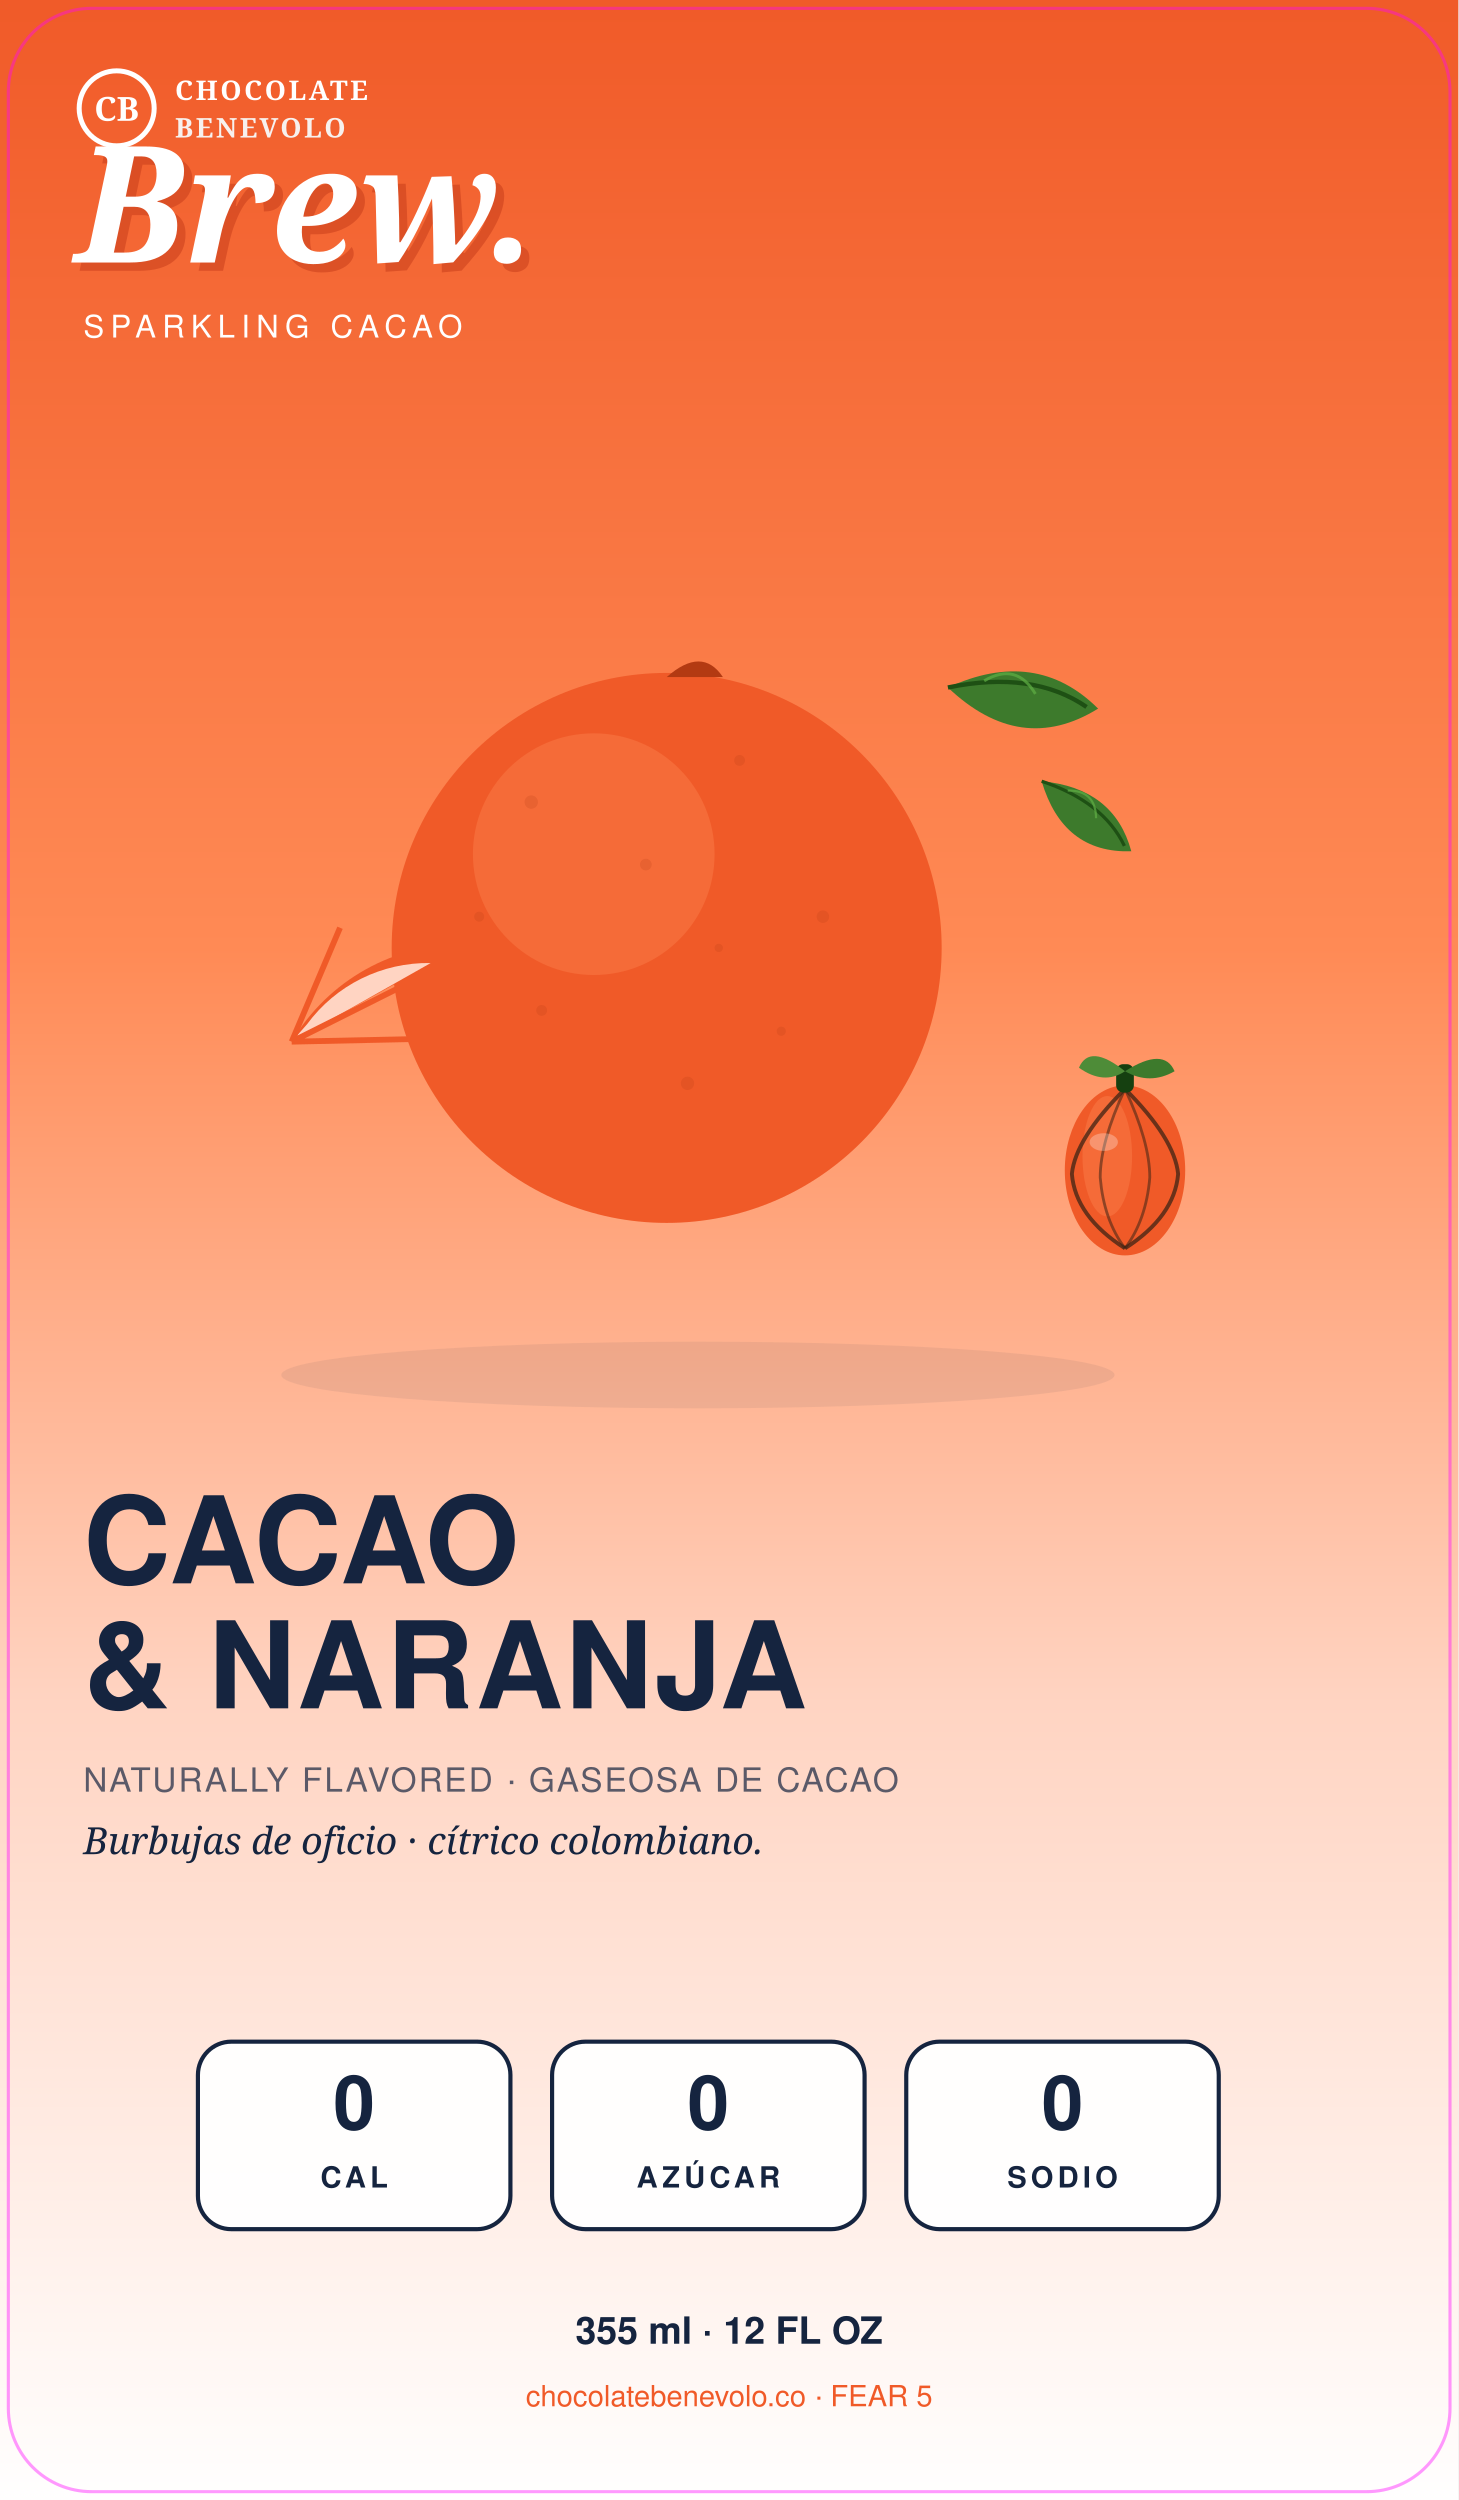
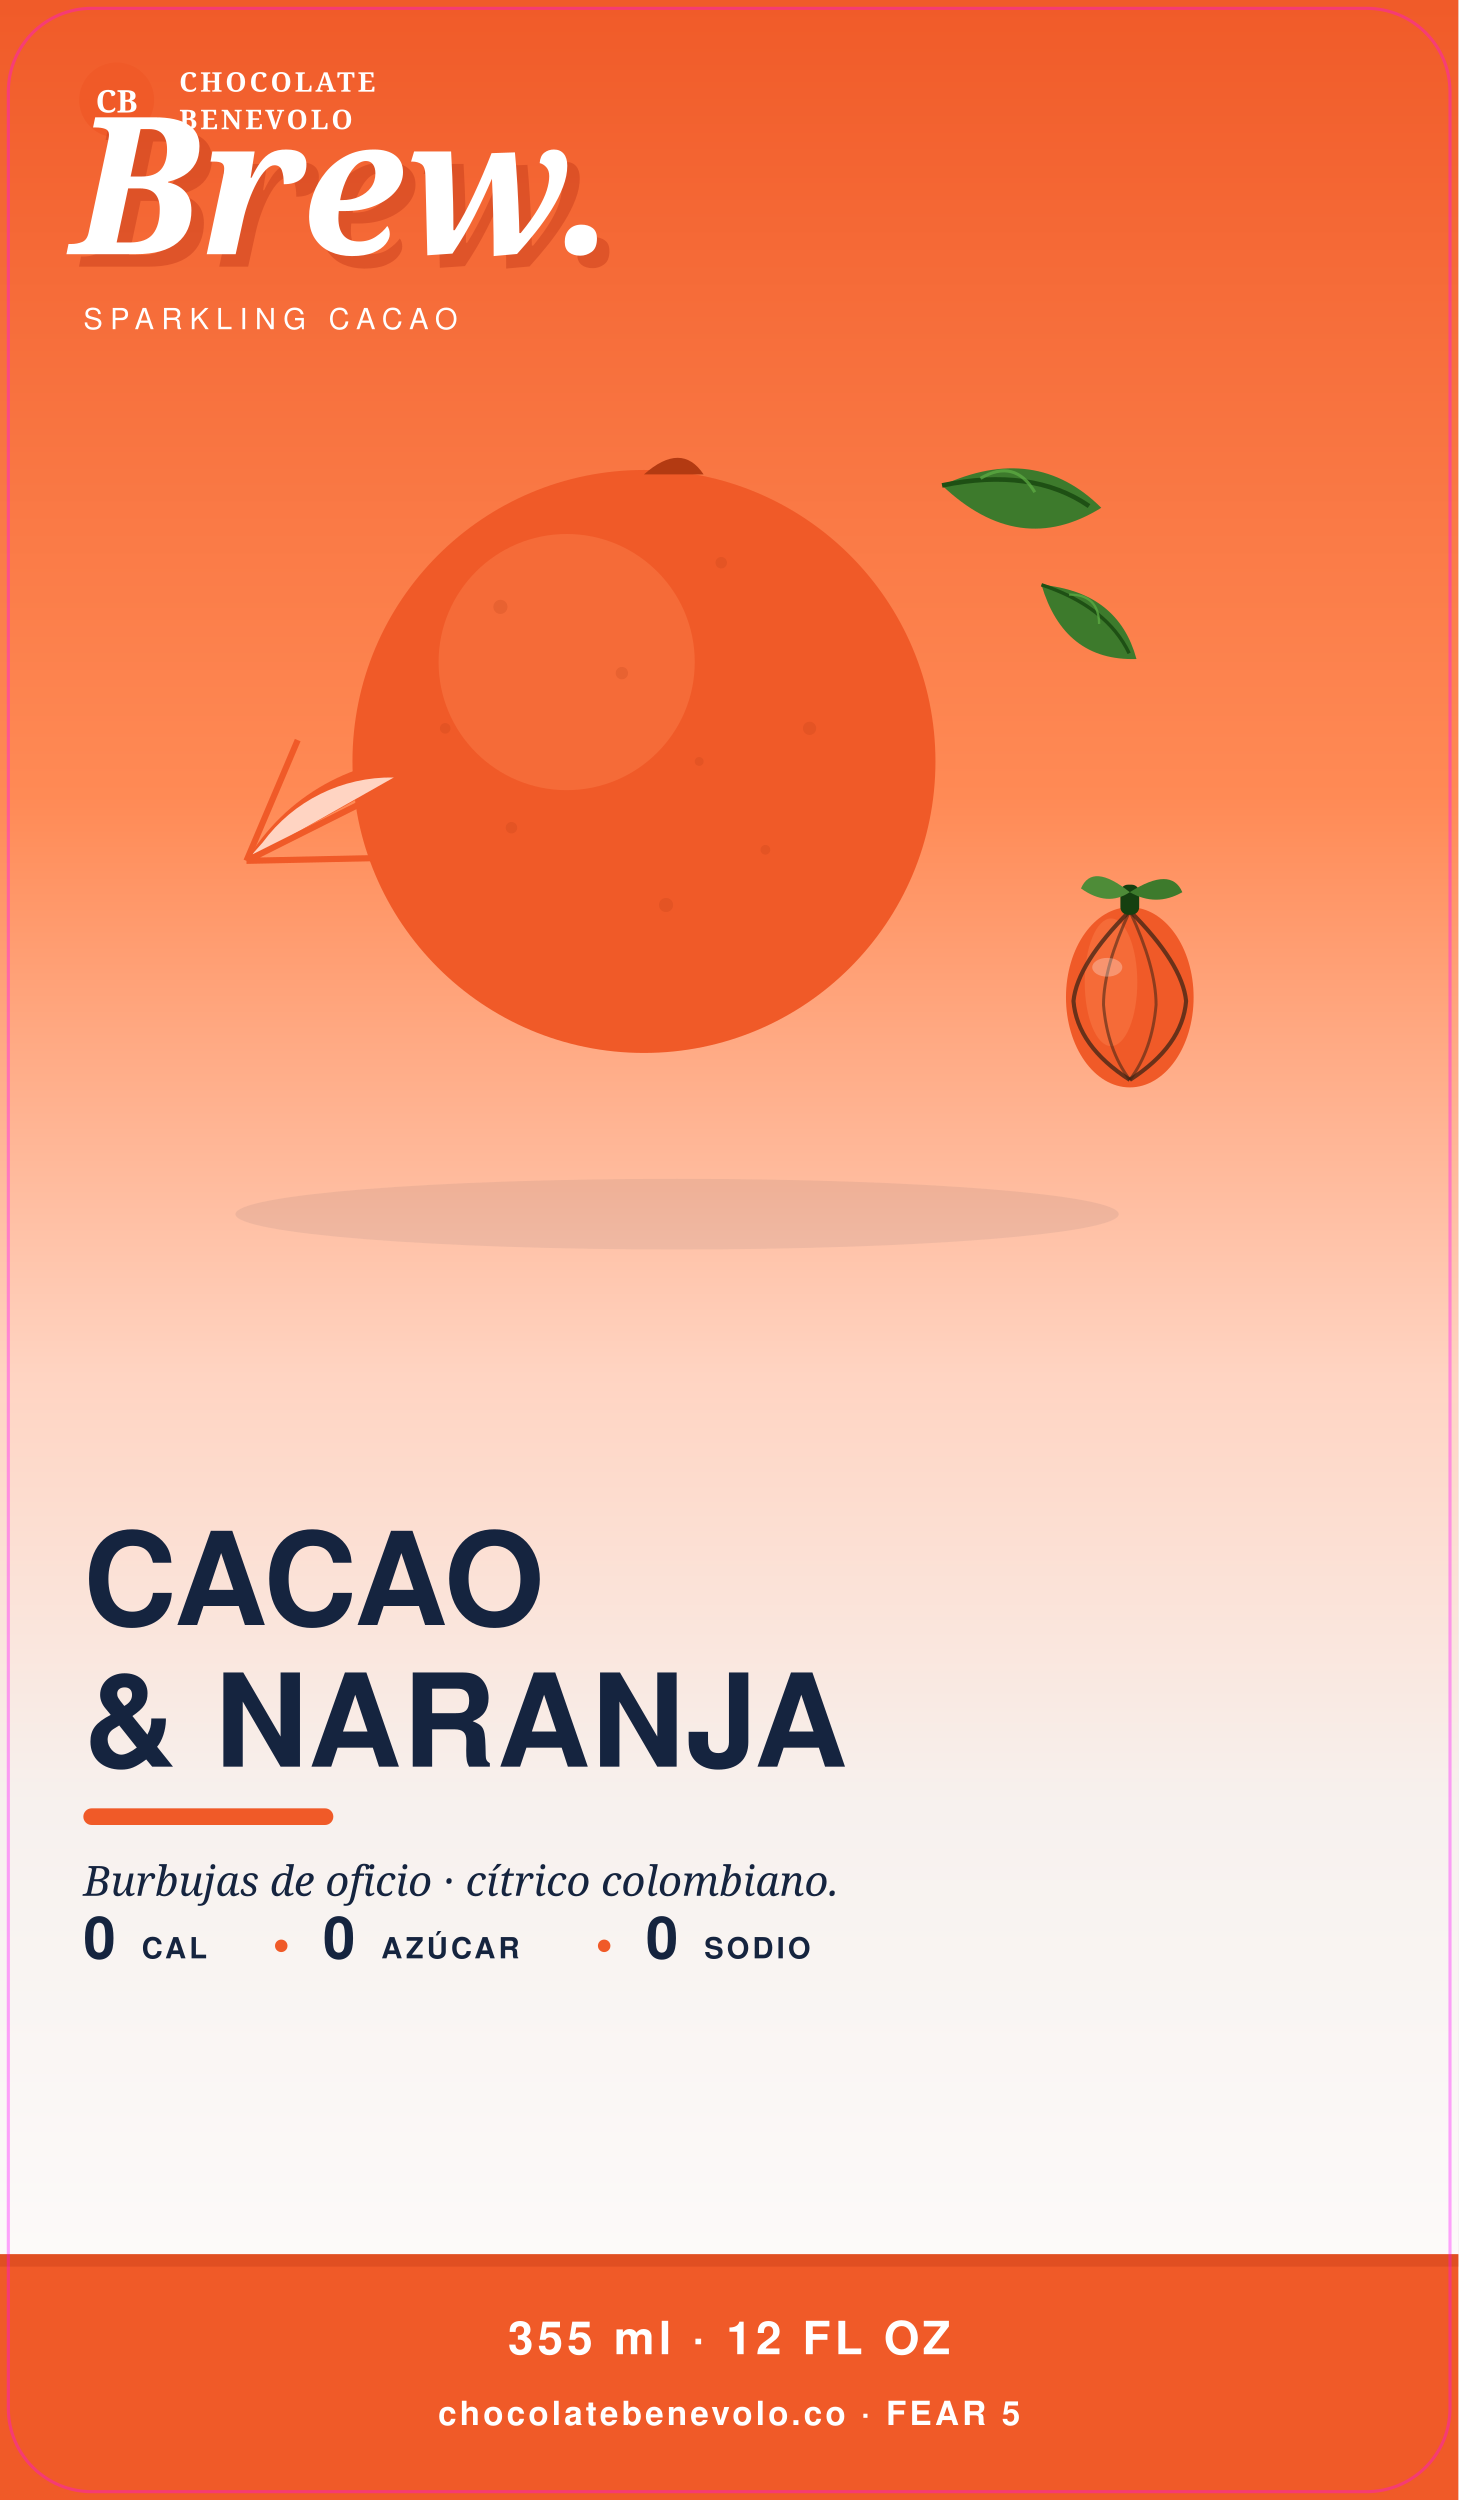
<svg xmlns="http://www.w3.org/2000/svg" width="70mm" height="120mm" viewBox="0 0 700 1200" role="img" aria-label="Brew. CACAO &amp; NARANJA">
  <defs>
    <linearGradient id="wash" x1="0" y1="0" x2="0" y2="1">
      <stop offset="0%" stop-color="#F05A28" />
-       <stop offset="38%" stop-color="#FF8A55" />
-       <stop offset="68%" stop-color="#FFD4C2" />
+       <stop offset="32%" stop-color="#FF8A55" />
+       <stop offset="55%" stop-color="#FFD4C2" />
+       <stop offset="72%" stop-color="#F7F1EE" />
      <stop offset="100%" stop-color="#FFFFFF" />
    </linearGradient>
  </defs>
  <g id="ARTWORK">
    <rect width="700" height="1200" fill="url(#wash)" />
-     <g id="LOCKUP_CB" transform="translate(36,32)">
-       <circle cx="20" cy="20" r="18" fill="none" stroke="#FFFFFF" stroke-width="2.4" />
-       <text x="20" y="26" text-anchor="middle" font-family="Georgia, serif" font-size="16" font-weight="700" fill="#FFFFFF">CB</text>
-       <text x="48" y="16" font-family="Georgia, serif" font-size="13" font-weight="700" fill="#FFFFFF" letter-spacing="1.2">CHOCOLATE</text>
-       <text x="48" y="34" font-family="Georgia, serif" font-size="13" font-weight="700" fill="#F7F1EE" letter-spacing="1.2">BENEVOLO</text>
+     <g id="LOCKUP_CB" transform="translate(36,28)">
+       <circle cx="20" cy="20" r="18" fill="#F05A28" />
+       <text x="20" y="26" text-anchor="middle" font-family="Georgia, serif" font-size="15" font-weight="700" fill="#FFFFFF">CB</text>
+       <text x="50" y="16" font-family="Georgia, serif" font-size="13" font-weight="700" fill="#FFFFFF" letter-spacing="1.4">CHOCOLATE</text>
+       <text x="50" y="34" font-family="Georgia, serif" font-size="13" font-weight="700" fill="#FFFFFF" letter-spacing="1.4">BENEVOLO</text>
    </g>
    <g id="WORDMARK">
-       <text x="40" y="130" font-family="Bodoni Moda, Didot, Georgia, serif" font-size="78" font-style="italic" font-weight="900" fill="#C43A18" opacity="0.5">Brew.</text>
-       <text x="36" y="126" font-family="Bodoni Moda, Didot, Georgia, serif" font-size="78" font-style="italic" font-weight="900" fill="#FFFFFF">Brew.</text>
+       <text x="40" y="128" font-family="Bodoni Moda, Didot, Georgia, serif" font-size="92" font-style="italic" font-weight="900" fill="#C43A18" opacity="0.45">Brew.</text>
+       <text x="34" y="122" font-family="Bodoni Moda, Didot, Georgia, serif" font-size="92" font-style="italic" font-weight="900" fill="#FFFFFF">Brew.</text>
    </g>
-     <text x="40" y="162" font-family="Outfit, Helvetica, Arial, sans-serif" font-size="15" fill="#FFFFFF" letter-spacing="3">SPARKLING CACAO</text>
-     <g id="FRUIT" transform="translate(85,280)">
+     <text x="40" y="158" font-family="Outfit, Helvetica, Arial, sans-serif" font-size="14" fill="#FFFFFF" letter-spacing="3.5">SPARKLING CACAO</text>
+     <g id="FRUIT" transform="translate(60,180) scale(1.06)">
      <g transform="translate(370,50) rotate(8) scale(1.4)">
        <path d="M0 0 Q28 -18 52 0 Q28 20 0 0 Z" fill="#3D7A2C" />
        <path d="M0 0 Q28 -10 48 0" fill="none" stroke="#1E5014" stroke-width="1.5" />
        <path d="M12 -4 Q22 -12 30 -2" fill="none" stroke="#5FAF44" stroke-width="1" opacity="0.7" />
      </g>
      <g transform="translate(415,95) rotate(38) scale(1.05)">
        <path d="M0 0 Q28 -18 52 0 Q28 20 0 0 Z" fill="#3D7A2C" />
        <path d="M0 0 Q28 -10 48 0" fill="none" stroke="#1E5014" stroke-width="1.5" />
        <path d="M12 -4 Q22 -12 30 -2" fill="none" stroke="#5FAF44" stroke-width="1" opacity="0.7" />
      </g>
      <circle cx="235" cy="175" r="132" fill="#F05A28" />
      <circle cx="200" cy="130" r="58" fill="#FF8A55" opacity="0.35" />
      <g fill="#B33A12" opacity="0.2">
        <circle cx="170" cy="105" r="3.2" />
        <circle cx="270" cy="85" r="2.6" />
        <circle cx="310" cy="160" r="3" />
        <circle cx="175" cy="205" r="2.6" />
        <circle cx="245" cy="240" r="3.2" />
        <circle cx="290" cy="215" r="2.2" />
        <circle cx="145" cy="160" r="2.4" />
        <circle cx="225" cy="135" r="2.8" />
        <circle cx="260" cy="175" r="2" />
      </g>
      <g transform="translate(55,220) rotate(-22)">
        <path d="M0 0 A95 95 0 0 1 95 -12 L0 0 Z" fill="#F05A28" />
        <path d="M10 -5 A72 72 0 0 1 76 -10 L0 0 Z" fill="#FFD4C2" />
        <path d="M0 0 L42 -42 M0 0 L74 -6 M0 0 L58 22" stroke="#F05A28" stroke-width="2.8" />
      </g>
      <path d="M235 45 Q252 30 262 45" fill="#B33A12" />
      <g transform="translate(455,275) scale(0.85)">
        <ellipse cx="0" cy="8" rx="34" ry="48" fill="#F05A28" />
        <ellipse cx="-10" cy="0" rx="14" ry="34" fill="#FF8A55" opacity="0.35" />
        <path d="M0 -38 Q-28 -10 -30 10 Q-28 34 0 52" fill="none" stroke="#3D2314" stroke-width="2.2" opacity="0.75" />
        <path d="M0 -38 Q-14 -8 -14 12 Q-12 36 0 52" fill="none" stroke="#3D2314" stroke-width="1.6" opacity="0.55" />
        <path d="M0 -38 Q14 -8 14 12 Q12 36 0 52" fill="none" stroke="#3D2314" stroke-width="1.6" opacity="0.55" />
        <path d="M0 -38 Q28 -10 30 10 Q28 34 0 52" fill="none" stroke="#3D2314" stroke-width="2.2" opacity="0.75" />
        <rect x="-5" y="-52" width="10" height="16" rx="4" fill="#154010" />
        <path d="M0 -48 Q22 -62 28 -48 Q14 -40 0 -48 Z" fill="#3D7A2C" />
        <path d="M0 -48 Q-20 -64 -26 -50 Q-12 -40 0 -48 Z" fill="#4E8C38" />
        <ellipse cx="-12" cy="-8" rx="8" ry="5" fill="#FFFFFF" opacity="0.28" />
      </g>
      <ellipse cx="250" cy="380" rx="200" ry="16" fill="#15243F" opacity="0.07" />
    </g>
-     <text x="40" y="760" font-family="Outfit, Helvetica, Arial, sans-serif" font-size="58" font-weight="900" fill="#15243F" letter-spacing="1">CACAO</text>
-     <text x="40" y="820" font-family="Outfit, Helvetica, Arial, sans-serif" font-size="58" font-weight="900" fill="#15243F" letter-spacing="1">&amp; NARANJA</text>
-     <text x="40" y="860" font-family="Outfit, Helvetica, Arial, sans-serif" font-size="16" fill="#15243F" opacity="0.7" letter-spacing="1">NATURALLY FLAVORED · GASEOSA DE CACAO</text>
-     <text x="40" y="890" font-family="Georgia, serif" font-size="18" font-style="italic" fill="#15243F">Burbujas de oficio · cítrico colombiano.</text>
-     <g transform="translate(95,980)">
-       <rect width="150" height="90" rx="16" fill="#FFFFFF" fill-opacity="0.94" stroke="#15243F" stroke-width="2" />
-       <text x="75" y="42" text-anchor="middle" font-family="Outfit, Helvetica, Arial, sans-serif" font-size="36" font-weight="900" fill="#15243F">0</text>
-       <text x="75" y="70" text-anchor="middle" font-family="Outfit, Helvetica, Arial, sans-serif" font-size="14" font-weight="700" fill="#15243F" letter-spacing="2">CAL</text>
+     <text x="40" y="780" font-family="Outfit, Helvetica, Arial, sans-serif" font-size="62" font-weight="900" fill="#15243F" letter-spacing="0.5">CACAO</text>
+     <text x="40" y="848" font-family="Outfit, Helvetica, Arial, sans-serif" font-size="62" font-weight="900" fill="#15243F" letter-spacing="0.5">&amp; NARANJA</text>
+     <rect x="40" y="868" width="120" height="8" rx="4" fill="#F05A28" />
+     <text x="40" y="910" font-family="Georgia, serif" font-size="20" font-style="italic" fill="#15243F">Burbujas de oficio · cítrico colombiano.</text>
+     <g id="NUTRITION" transform="translate(40,940)">
+       <text x="0" y="0" font-family="Outfit, Helvetica, Arial, sans-serif" font-size="28" font-weight="900" fill="#15243F">0</text>
+       <text x="28" y="0" font-family="Outfit, Helvetica, Arial, sans-serif" font-size="14" font-weight="700" fill="#15243F" letter-spacing="1.5">CAL</text>
+       <circle cx="95" cy="-6" r="3" fill="#F05A28" />
+       <text x="115" y="0" font-family="Outfit, Helvetica, Arial, sans-serif" font-size="28" font-weight="900" fill="#15243F">0</text>
+       <text x="143" y="0" font-family="Outfit, Helvetica, Arial, sans-serif" font-size="14" font-weight="700" fill="#15243F" letter-spacing="1.5">AZÚCAR</text>
+       <circle cx="250" cy="-6" r="3" fill="#F05A28" />
+       <text x="270" y="0" font-family="Outfit, Helvetica, Arial, sans-serif" font-size="28" font-weight="900" fill="#15243F">0</text>
+       <text x="298" y="0" font-family="Outfit, Helvetica, Arial, sans-serif" font-size="14" font-weight="700" fill="#15243F" letter-spacing="1.5">SODIO</text>
    </g>
-     <g transform="translate(265,980)">
-       <rect width="150" height="90" rx="16" fill="#FFFFFF" fill-opacity="0.94" stroke="#15243F" stroke-width="2" />
-       <text x="75" y="42" text-anchor="middle" font-family="Outfit, Helvetica, Arial, sans-serif" font-size="36" font-weight="900" fill="#15243F">0</text>
-       <text x="75" y="70" text-anchor="middle" font-family="Outfit, Helvetica, Arial, sans-serif" font-size="14" font-weight="700" fill="#15243F" letter-spacing="2">AZÚCAR</text>
+     <g id="ORANGE_BAND">
+       <rect x="0" y="1082" width="700" height="118" fill="#F05A28" />
+       <rect x="0" y="1082" width="700" height="6" fill="#C43A18" opacity="0.35" />
+       <text x="350" y="1130" text-anchor="middle" font-family="Outfit, Helvetica, Arial, sans-serif" font-size="22" font-weight="800" fill="#FFFFFF" letter-spacing="2">355 ml · 12 FL OZ</text>
+       <text x="350" y="1164" text-anchor="middle" font-family="Outfit, Helvetica, Arial, sans-serif" font-size="16" font-weight="700" fill="#FFFFFF" letter-spacing="1.5">chocolatebenevolo.co · FEAR 5</text>
    </g>
-     <g transform="translate(435,980)">
-       <rect width="150" height="90" rx="16" fill="#FFFFFF" fill-opacity="0.94" stroke="#15243F" stroke-width="2" />
-       <text x="75" y="42" text-anchor="middle" font-family="Outfit, Helvetica, Arial, sans-serif" font-size="36" font-weight="900" fill="#15243F">0</text>
-       <text x="75" y="70" text-anchor="middle" font-family="Outfit, Helvetica, Arial, sans-serif" font-size="14" font-weight="700" fill="#15243F" letter-spacing="2">SODIO</text>
-     </g>
-     <text x="350" y="1125" text-anchor="middle" font-family="Outfit, Helvetica, Arial, sans-serif" font-size="18" font-weight="700" fill="#15243F">355 ml · 12 FL OZ</text>
-     <text x="350" y="1155" text-anchor="middle" font-family="Outfit, Helvetica, Arial, sans-serif" font-size="14" fill="#F05A28">chocolatebenevolo.co · FEAR 5</text>
  </g>
-   <g id="DIELINE_CUT" fill="none" stroke="#FF00FF" stroke-width="1.5" opacity="0.4">
+   <g id="DIELINE_CUT" fill="none" stroke="#FF00FF" stroke-width="1.5" opacity="0.35">
    <rect x="4" y="4" width="692" height="1192" rx="40" />
  </g>
</svg>
